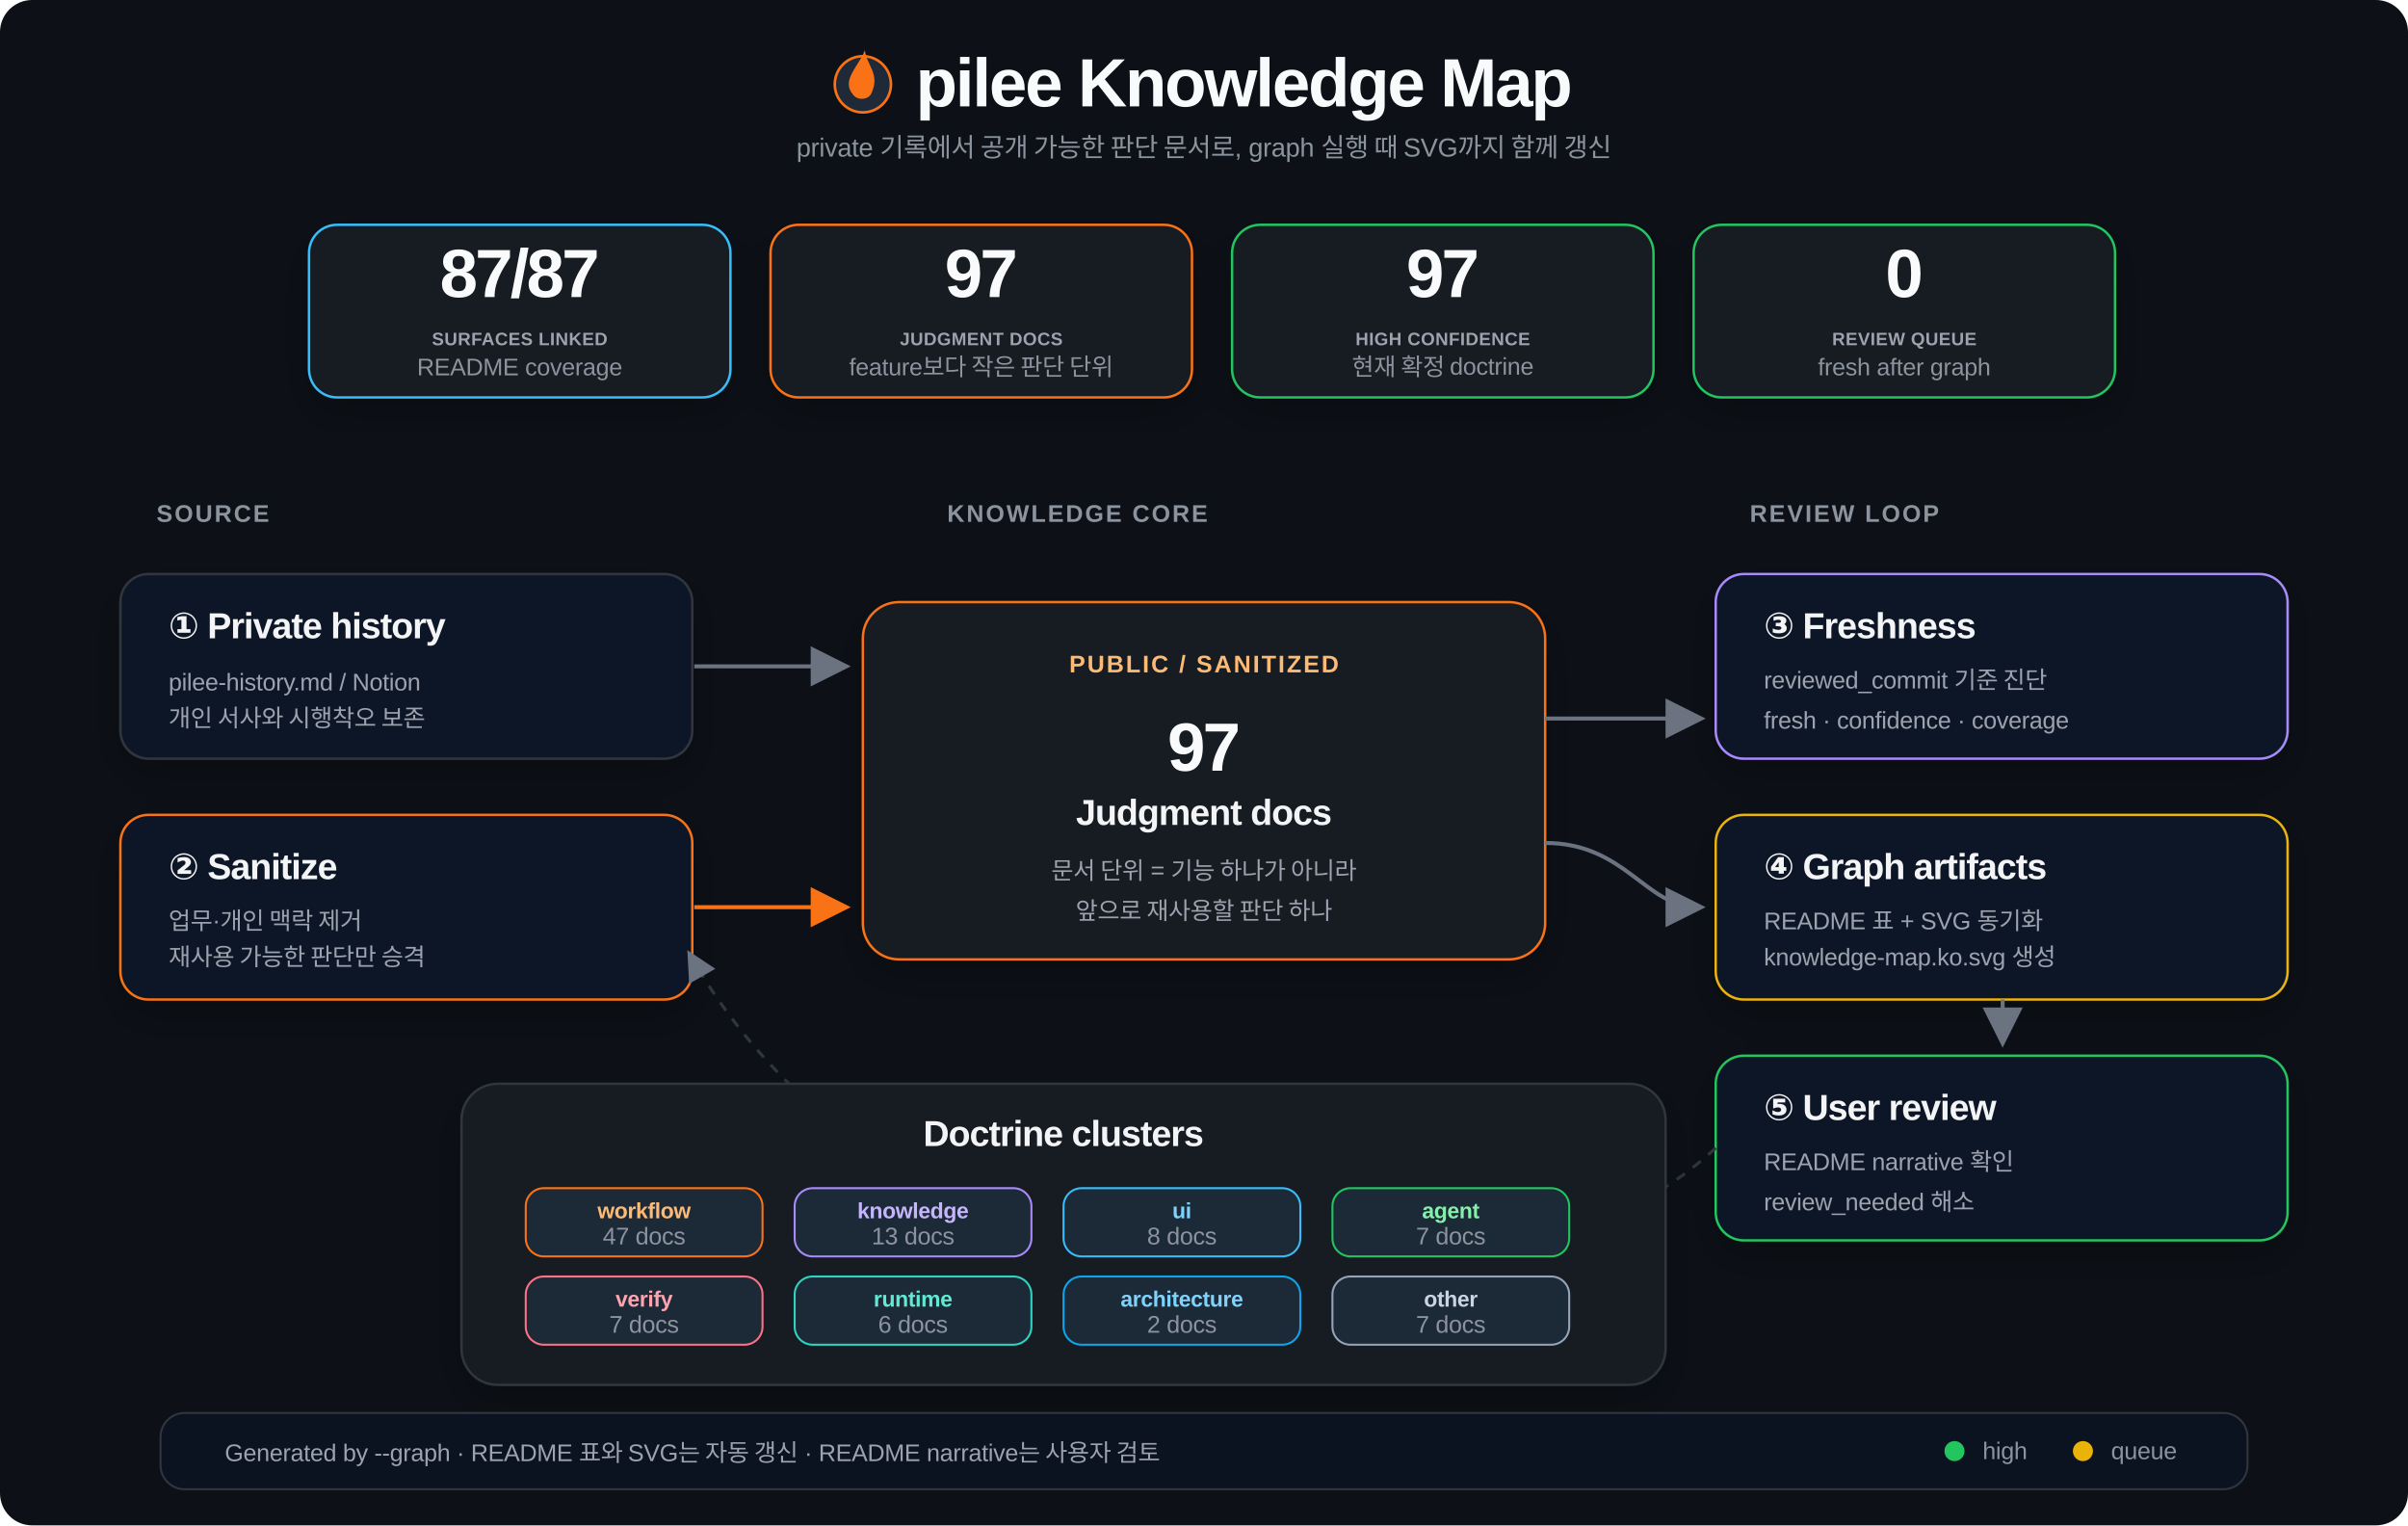
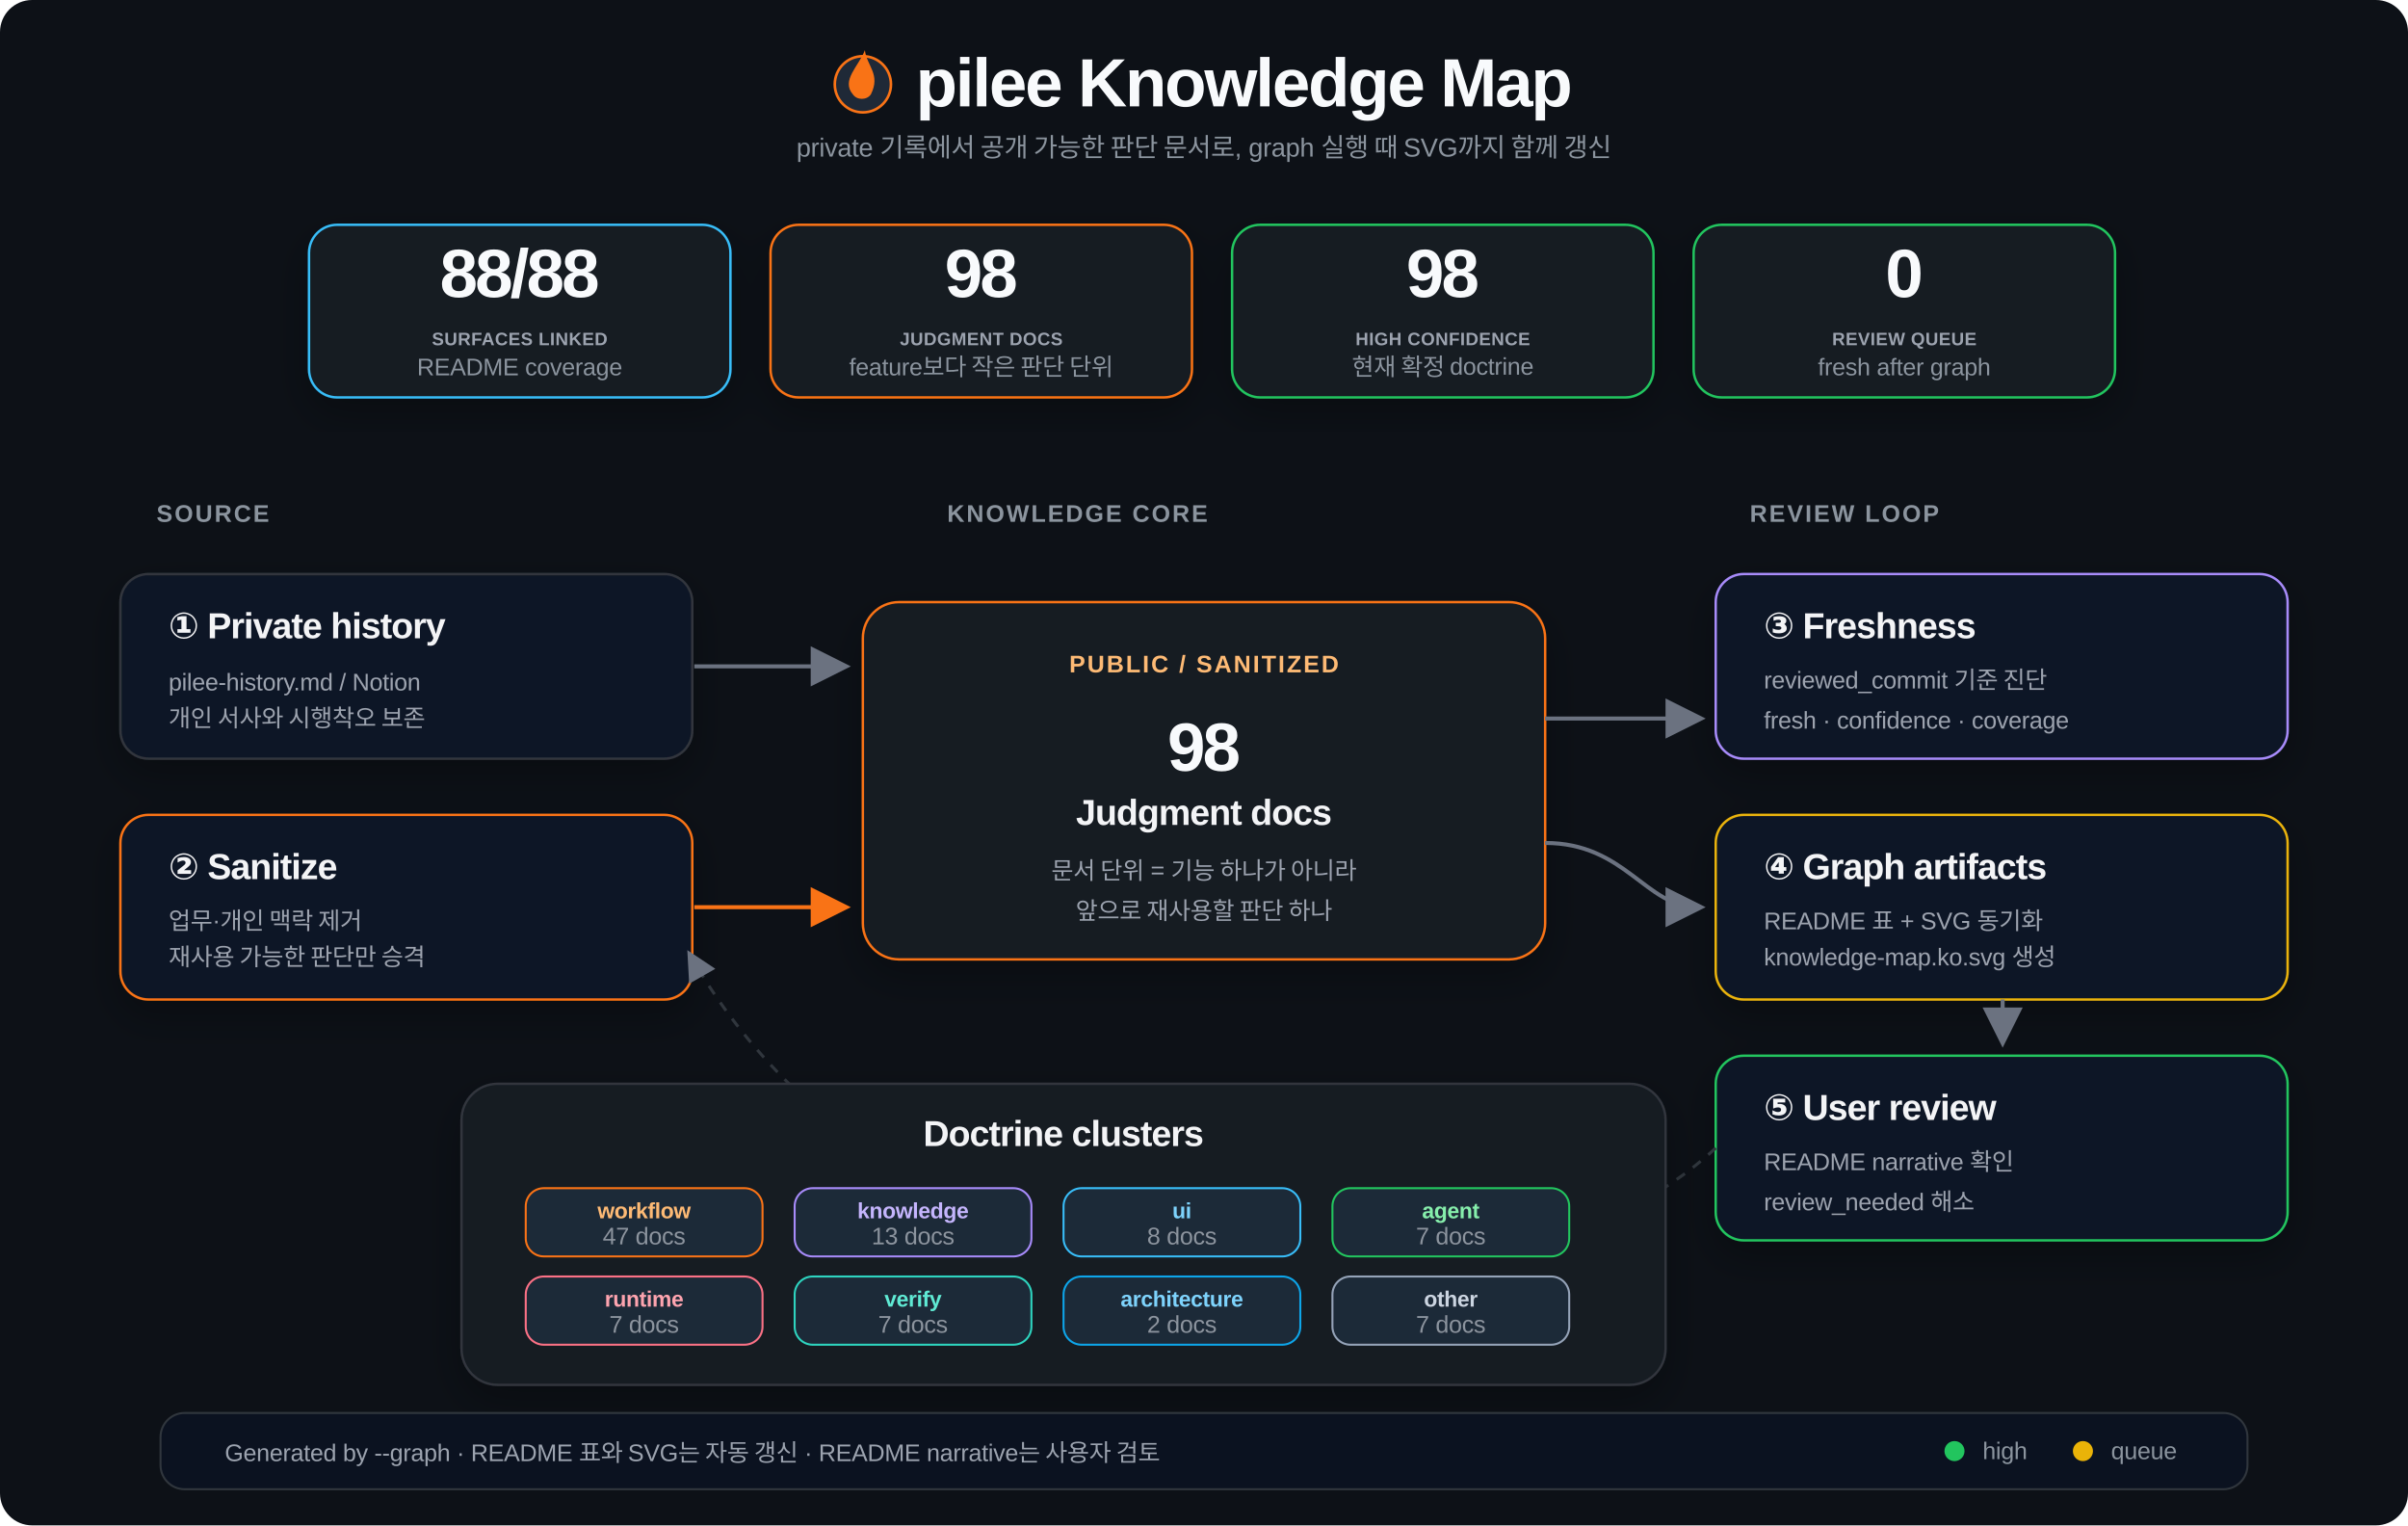
<svg xmlns="http://www.w3.org/2000/svg" viewBox="0 0 1200 760" width="1200" height="760" role="img" aria-label="pilee knowledge map">
  <defs>
    <filter id="shadow" x="-20%" y="-20%" width="140%" height="140%">
      <feDropShadow dx="0" dy="8" stdDeviation="10" flood-color="#000000" flood-opacity="0.28" />
    </filter>
    <marker id="arrow" markerWidth="10" markerHeight="10" refX="8" refY="5" orient="auto">
      <path d="M0,0 L10,5 L0,10 Z" fill="#6b7280" />
    </marker>
    <marker id="arrowAccent" markerWidth="10" markerHeight="10" refX="8" refY="5" orient="auto">
      <path d="M0,0 L10,5 L0,10 Z" fill="#f97316" />
    </marker>
    <style>
      .bg { fill: #0d1117; }
      .panel { fill: #161b22; stroke: #30363d; stroke-width: 1.2; }
      .panel-soft { fill: #111827; stroke: #30363d; stroke-width: 1.2; }
      .title { font-family: "Helvetica Neue", Arial, "Apple SD Gothic Neo", "Noto Sans KR", sans-serif; font-size: 34px; font-weight: 800; fill: #f8fafc; letter-spacing: -0.03em; }
      .subtitle { font-family: "Helvetica Neue", Arial, "Apple SD Gothic Neo", "Noto Sans KR", sans-serif; font-size: 13px; font-weight: 500; fill: #8b949e; letter-spacing: -0.01em; }
      .section { font-family: "Helvetica Neue", Arial, "Apple SD Gothic Neo", "Noto Sans KR", sans-serif; font-size: 12px; font-weight: 800; fill: #8b949e; letter-spacing: 0.08em; }
      .h { font-family: "Helvetica Neue", Arial, "Apple SD Gothic Neo", "Noto Sans KR", sans-serif; font-size: 18px; font-weight: 800; fill: #f3f4f6; letter-spacing: -0.025em; }
      .p { font-family: "Helvetica Neue", Arial, "Apple SD Gothic Neo", "Noto Sans KR", sans-serif; font-size: 12px; font-weight: 500; fill: #9ca3af; letter-spacing: -0.01em; }
      .small { font-family: "Helvetica Neue", Arial, "Apple SD Gothic Neo", "Noto Sans KR", sans-serif; font-size: 12px; font-weight: 500; fill: #8b949e; letter-spacing: -0.01em; }
      .num { font-family: "Helvetica Neue", Arial, "Apple SD Gothic Neo", "Noto Sans KR", sans-serif; font-size: 34px; font-weight: 800; fill: #f8fafc; letter-spacing: -0.04em; }
      .numLabel { font-family: "Helvetica Neue", Arial, "Apple SD Gothic Neo", "Noto Sans KR", sans-serif; font-size: 9px; font-weight: 800; fill: #9ca3af; letter-spacing: 0.02em; }
      .chip { font-family: "Helvetica Neue", Arial, "Apple SD Gothic Neo", "Noto Sans KR", sans-serif; font-size: 11px; font-weight: 800; letter-spacing: -0.015em; }
      .chipSmall { font-family: "Helvetica Neue", Arial, "Apple SD Gothic Neo", "Noto Sans KR", sans-serif; font-size: 12px; font-weight: 500; fill: #8b949e; letter-spacing: -0.01em; }
      .orange { stroke: #f97316; }
      .blue { stroke: #38bdf8; }
      .green { stroke: #22c55e; }
      .yellow { stroke: #eab308; }
      .purple { stroke: #a78bfa; }
      .orangeText { fill: #fdba74; }
      .blueText { fill: #7dd3fc; }
      .greenText { fill: #86efac; }
      .yellowText { fill: #fde68a; }
      .purpleText { fill: #c4b5fd; }
    </style>
  </defs>
  <rect class="bg" width="1200" height="760" rx="16" />
  <g>
    <circle cx="430" cy="42" r="14" fill="#1f2937" stroke="#f97316" stroke-width="1.3" />
    <path d="M425 47 C419 40, 428 33, 431 25 C432 33, 439 37, 434 47 C432 50, 427 50, 425 47 Z" fill="#f97316" />
    <text x="620" y="53" text-anchor="middle" class="title">pilee Knowledge Map</text>
    <text x="600" y="78" text-anchor="middle" class="subtitle">private 기록에서 공개 가능한 판단 문서로, graph 실행 때 SVG까지 함께 갱신</text>
  </g>
  <g filter="url(#shadow)">
    <rect x="154" y="112" width="210" height="86" rx="14" class="panel blue" />
-     <text x="259" y="148" text-anchor="middle" class="num">87/87</text>
+     <text x="259" y="148" text-anchor="middle" class="num">88/88</text>
    <text x="259" y="172" text-anchor="middle" class="numLabel">SURFACES LINKED</text>
    <text x="259" y="187" text-anchor="middle" class="small">README coverage</text>
    <rect x="384" y="112" width="210" height="86" rx="14" class="panel orange" />
-     <text x="489" y="148" text-anchor="middle" class="num">97</text>
+     <text x="489" y="148" text-anchor="middle" class="num">98</text>
    <text x="489" y="172" text-anchor="middle" class="numLabel">JUDGMENT DOCS</text>
    <text x="489" y="187" text-anchor="middle" class="small">feature보다 작은 판단 단위</text>
    <rect x="614" y="112" width="210" height="86" rx="14" class="panel green" />
-     <text x="719" y="148" text-anchor="middle" class="num">97</text>
+     <text x="719" y="148" text-anchor="middle" class="num">98</text>
    <text x="719" y="172" text-anchor="middle" class="numLabel">HIGH CONFIDENCE</text>
    <text x="719" y="187" text-anchor="middle" class="small">현재 확정 doctrine</text>
    <rect x="844" y="112" width="210" height="86" rx="14" class="panel green" />
    <text x="949" y="148" text-anchor="middle" class="num">0</text>
    <text x="949" y="172" text-anchor="middle" class="numLabel">REVIEW QUEUE</text>
    <text x="949" y="187" text-anchor="middle" class="small">fresh after graph</text>
  </g>
  <g>
    <text x="78" y="260" class="section">SOURCE</text>
    <text x="472" y="260" class="section">KNOWLEDGE CORE</text>
    <text x="872" y="260" class="section">REVIEW LOOP</text>
  </g>
  <g filter="url(#shadow)">
    <rect x="60" y="286" width="285" height="92" rx="14" class="panel-soft" />
    <text x="84" y="318" class="h">① Private history</text>
    <text x="84" y="344" class="p">pilee-history.md / Notion</text>
    <text x="84" y="362" class="p">개인 서사와 시행착오 보존</text>
    <rect x="60" y="406" width="285" height="92" rx="14" class="panel-soft orange" />
    <text x="84" y="438" class="h">② Sanitize</text>
    <text x="84" y="463" class="p">업무·개인 맥락 제거</text>
    <text x="84" y="481" class="p">재사용 가능한 판단만 승격</text>
  </g>
  <g filter="url(#shadow)">
    <rect x="430" y="300" width="340" height="178" rx="18" class="panel orange" />
    <text x="600" y="335" text-anchor="middle" class="section orangeText">PUBLIC / SANITIZED</text>
-     <text x="600" y="384" text-anchor="middle" class="num">97</text>
+     <text x="600" y="384" text-anchor="middle" class="num">98</text>
    <text x="600" y="411" text-anchor="middle" class="h">Judgment docs</text>
    <text x="600" y="438" text-anchor="middle" class="p">문서 단위 = 기능 하나가 아니라</text>
    <text x="600" y="458" text-anchor="middle" class="p">앞으로 재사용할 판단 하나</text>
  </g>
  <g filter="url(#shadow)">
    <rect x="855" y="286" width="285" height="92" rx="14" class="panel-soft purple" />
    <text x="879" y="318" class="h">③ Freshness</text>
    <text x="879" y="343" class="p">reviewed_commit 기준 진단</text>
    <text x="879" y="363" class="p">fresh · confidence · coverage</text>
    <rect x="855" y="406" width="285" height="92" rx="14" class="panel-soft yellow" />
    <text x="879" y="438" class="h">④ Graph artifacts</text>
    <text x="879" y="463" class="p">README 표 + SVG 동기화</text>
    <text x="879" y="481" class="p">knowledge-map.ko.svg 생성</text>
    <rect x="855" y="526" width="285" height="92" rx="14" class="panel-soft green" />
    <text x="879" y="558" class="h">⑤ User review</text>
    <text x="879" y="583" class="p">README narrative 확인</text>
    <text x="879" y="603" class="p">review_needed 해소</text>
  </g>
  <path d="M346 332 H420" fill="none" stroke="#6b7280" stroke-width="2" marker-end="url(#arrow)" />
  <path d="M346 452 H420" fill="none" stroke="#f97316" stroke-width="2" marker-end="url(#arrowAccent)" />
  <path d="M770 358 H846" fill="none" stroke="#6b7280" stroke-width="2" marker-end="url(#arrow)" />
  <path d="M770 420 C810 420, 820 452, 846 452" fill="none" stroke="#6b7280" stroke-width="2" marker-end="url(#arrow)" />
  <path d="M998 498 V518" fill="none" stroke="#6b7280" stroke-width="2" marker-end="url(#arrow)" />
  <path d="M855 572 C748 672, 456 672, 344 476" fill="none" stroke="#30363d" stroke-width="1.5" stroke-dasharray="5 5" marker-end="url(#arrow)" />
  <g filter="url(#shadow)">
    <rect x="230" y="540" width="600" height="150" rx="18" class="panel" />
    <text x="530" y="571" text-anchor="middle" class="h">Doctrine clusters</text>
    <g transform="translate(262,592)">
      <rect width="118" height="34" rx="9" fill="#1f2937" stroke="#f97316" />
      <text x="59" y="15" text-anchor="middle" class="chip" fill="#fdba74">workflow</text>
      <text x="59" y="28" text-anchor="middle" class="chipSmall">47 docs</text>
    </g>
    <g transform="translate(396,592)">
      <rect width="118" height="34" rx="9" fill="#1f2937" stroke="#a78bfa" />
      <text x="59" y="15" text-anchor="middle" class="chip" fill="#c4b5fd">knowledge</text>
      <text x="59" y="28" text-anchor="middle" class="chipSmall">13 docs</text>
    </g>
    <g transform="translate(530,592)">
      <rect width="118" height="34" rx="9" fill="#1f2937" stroke="#38bdf8" />
      <text x="59" y="15" text-anchor="middle" class="chip" fill="#7dd3fc">ui</text>
      <text x="59" y="28" text-anchor="middle" class="chipSmall">8 docs</text>
    </g>
    <g transform="translate(664,592)">
      <rect width="118" height="34" rx="9" fill="#1f2937" stroke="#22c55e" />
      <text x="59" y="15" text-anchor="middle" class="chip" fill="#86efac">agent</text>
      <text x="59" y="28" text-anchor="middle" class="chipSmall">7 docs</text>
    </g>
    <g transform="translate(262,636)">
      <rect width="118" height="34" rx="9" fill="#1f2937" stroke="#fb7185" />
-       <text x="59" y="15" text-anchor="middle" class="chip" fill="#fda4af">verify</text>
+       <text x="59" y="15" text-anchor="middle" class="chip" fill="#fda4af">runtime</text>
      <text x="59" y="28" text-anchor="middle" class="chipSmall">7 docs</text>
    </g>
    <g transform="translate(396,636)">
      <rect width="118" height="34" rx="9" fill="#1f2937" stroke="#2dd4bf" />
-       <text x="59" y="15" text-anchor="middle" class="chip" fill="#5eead4">runtime</text>
-       <text x="59" y="28" text-anchor="middle" class="chipSmall">6 docs</text>
+       <text x="59" y="15" text-anchor="middle" class="chip" fill="#5eead4">verify</text>
+       <text x="59" y="28" text-anchor="middle" class="chipSmall">7 docs</text>
    </g>
    <g transform="translate(530,636)">
      <rect width="118" height="34" rx="9" fill="#1f2937" stroke="#0ea5e9" />
      <text x="59" y="15" text-anchor="middle" class="chip" fill="#7dd3fc">architecture</text>
      <text x="59" y="28" text-anchor="middle" class="chipSmall">2 docs</text>
    </g>
    <g transform="translate(664,636)">
      <rect width="118" height="34" rx="9" fill="#1f2937" stroke="#94a3b8" />
      <text x="59" y="15" text-anchor="middle" class="chip" fill="#cbd5e1">other</text>
      <text x="59" y="28" text-anchor="middle" class="chipSmall">7 docs</text>
    </g>
  </g>
  <g>
    <rect x="80" y="704" width="1040" height="38" rx="12" fill="#0b1220" stroke="#30363d" />
    <text x="112" y="728" class="p">Generated by --graph · README 표와 SVG는 자동 갱신 · README narrative는 사용자 검토</text>
    <circle cx="974" cy="723" r="5" fill="#22c55e" />
    <text x="988" y="727" class="small">high</text>
    <circle cx="1038" cy="723" r="5" fill="#eab308" />
    <text x="1052" y="727" class="small">queue</text>
  </g>
</svg>
